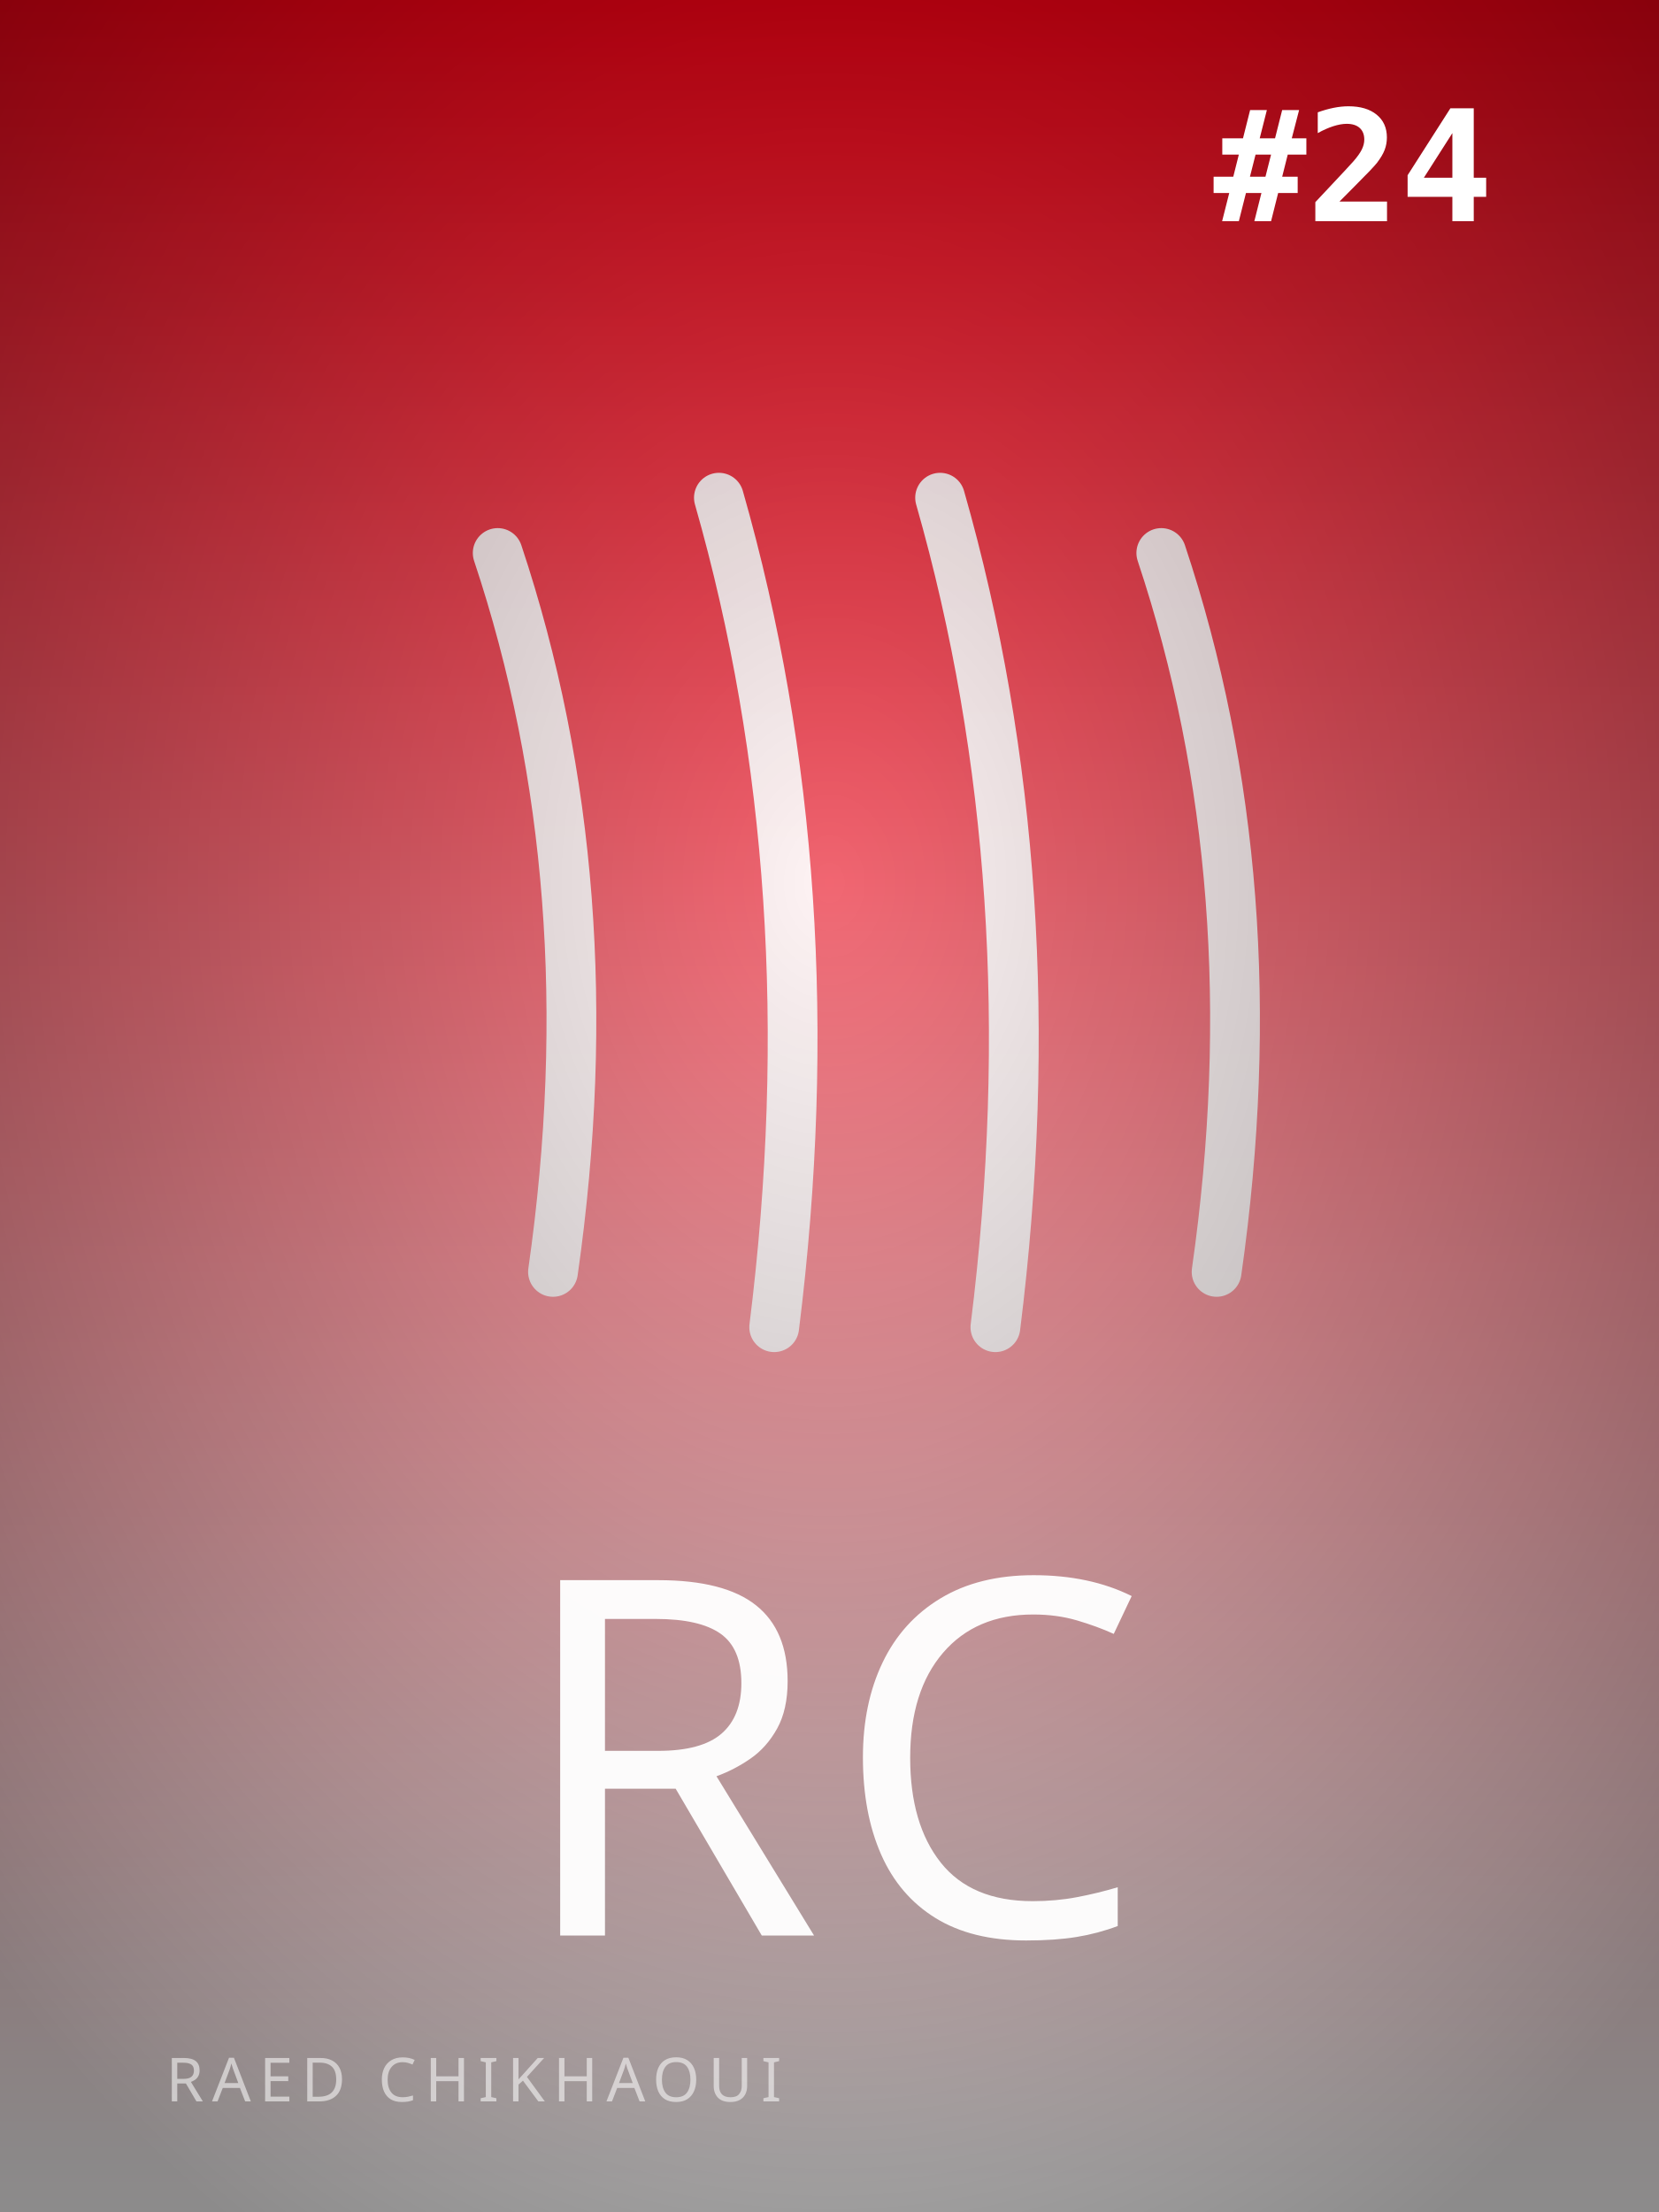
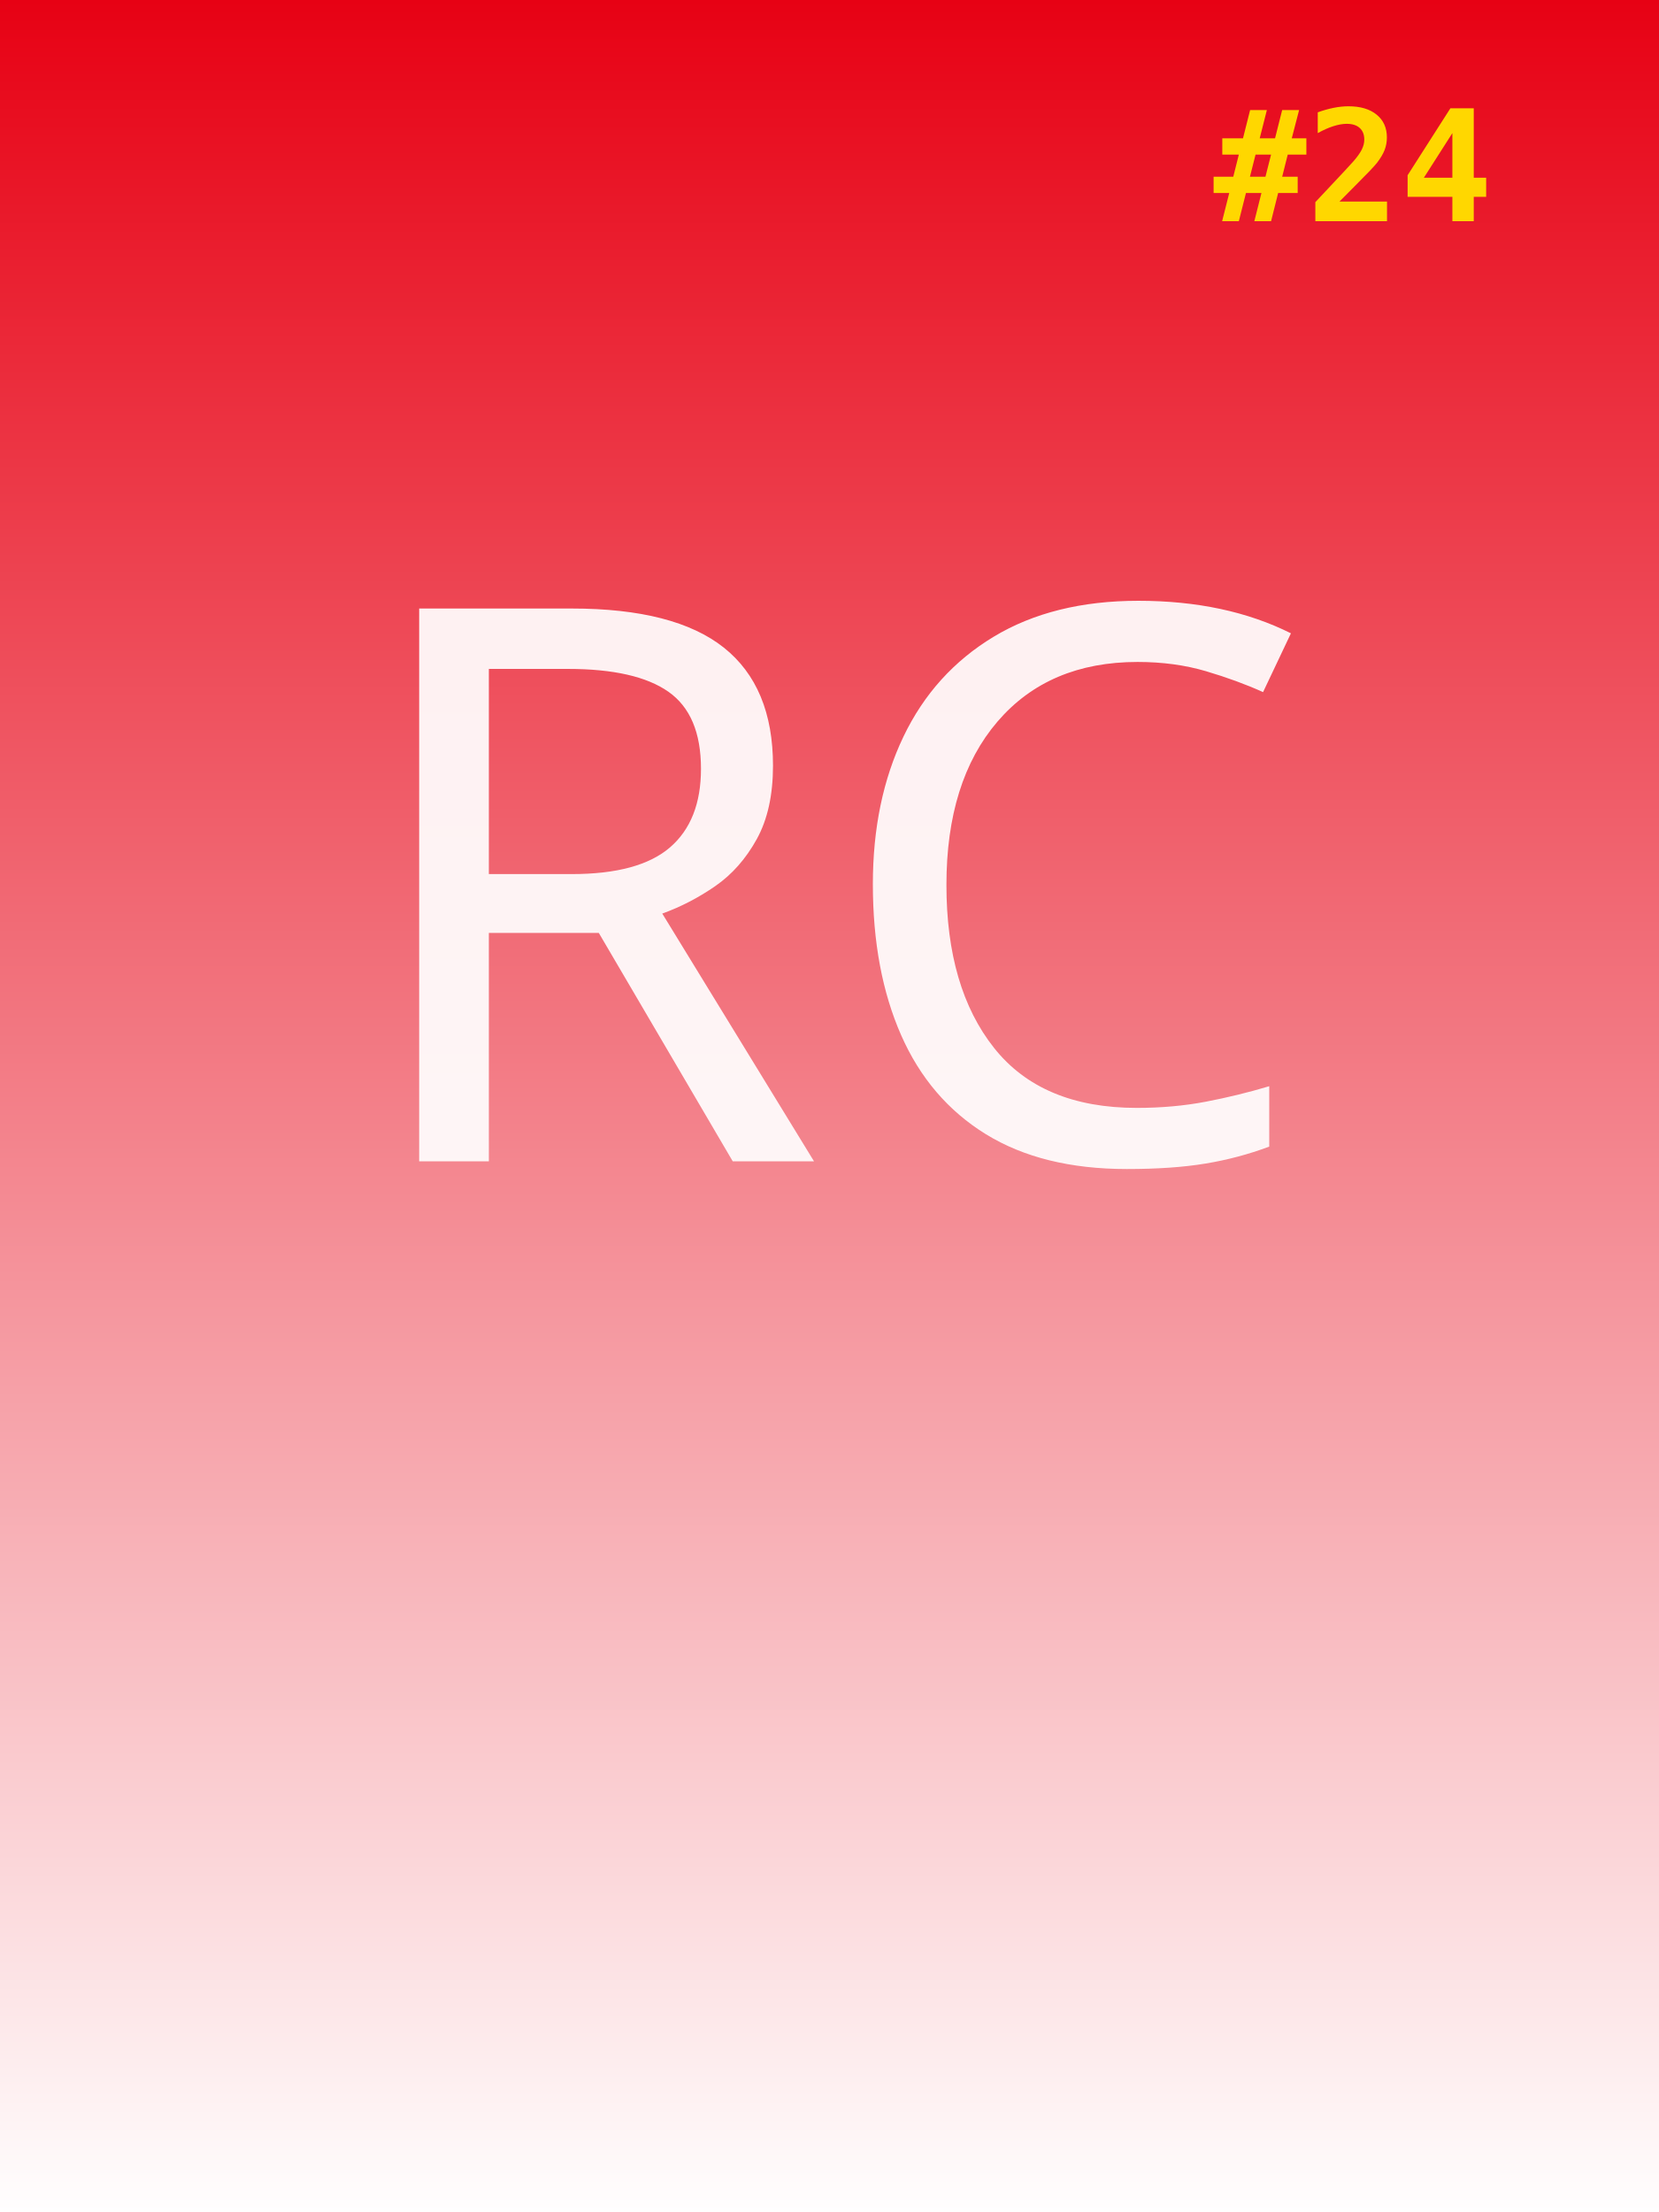
<svg xmlns="http://www.w3.org/2000/svg" viewBox="0 0 600 800" role="img" aria-labelledby="t">
  <defs>
-     <linearGradient id="bg" x1="0" y1="0" x2="0" y2="1">
+     <linearGradient id="g" x1="0" y1="0" x2="0" y2="1">
      <stop offset="0%" stop-color="#E70013" />
      <stop offset="100%" stop-color="#FFFFFF" />
    </linearGradient>
-     <radialGradient id="vignette" cx="0.5" cy="0.4" r="0.7">
-       <stop offset="0%" stop-color="transparent" />
-       <stop offset="100%" stop-color="rgba(0,0,0,0.45)" />
-     </radialGradient>
  </defs>
-   <rect width="600" height="800" fill="url(#bg)" />
-   <g stroke="#FFFFFF" stroke-width="18" fill="none" stroke-linecap="round" opacity="0.92">
-     <path d="M180 200 Q220 320 200 460" />
-     <path d="M260 180 Q300 320 280 480" />
-     <path d="M340 180 Q380 320 360 480" />
-     <path d="M420 200 Q460 320 440 460" />
-   </g>
-   <rect width="600" height="800" fill="url(#vignette)" />
-   <text x="300" y="700" text-anchor="middle" font-family="Anton, Impact, sans-serif" font-size="180" fill="#fff" opacity="0.96" letter-spacing="4">RC</text>
-   <text x="540" y="80" text-anchor="end" font-family="JetBrains Mono, monospace" font-size="56" fill="#FFFFFF" font-weight="700">#24</text>
-   <text x="60" y="760" font-family="Anton, Impact, sans-serif" font-size="22" fill="#fff" opacity="0.55" letter-spacing="3">RAED CHIKHAOUI</text>
+   <rect width="600" height="800" fill="url(#g)" />
+   <text x="300" y="420" text-anchor="middle" font-family="Anton, Impact, sans-serif" font-size="280" fill="#fff" opacity="0.92">RC</text>
+   <text x="540" y="80" text-anchor="end" font-family="JetBrains Mono, monospace" font-size="56" fill="#FFD700" font-weight="700">#24</text>
</svg>
